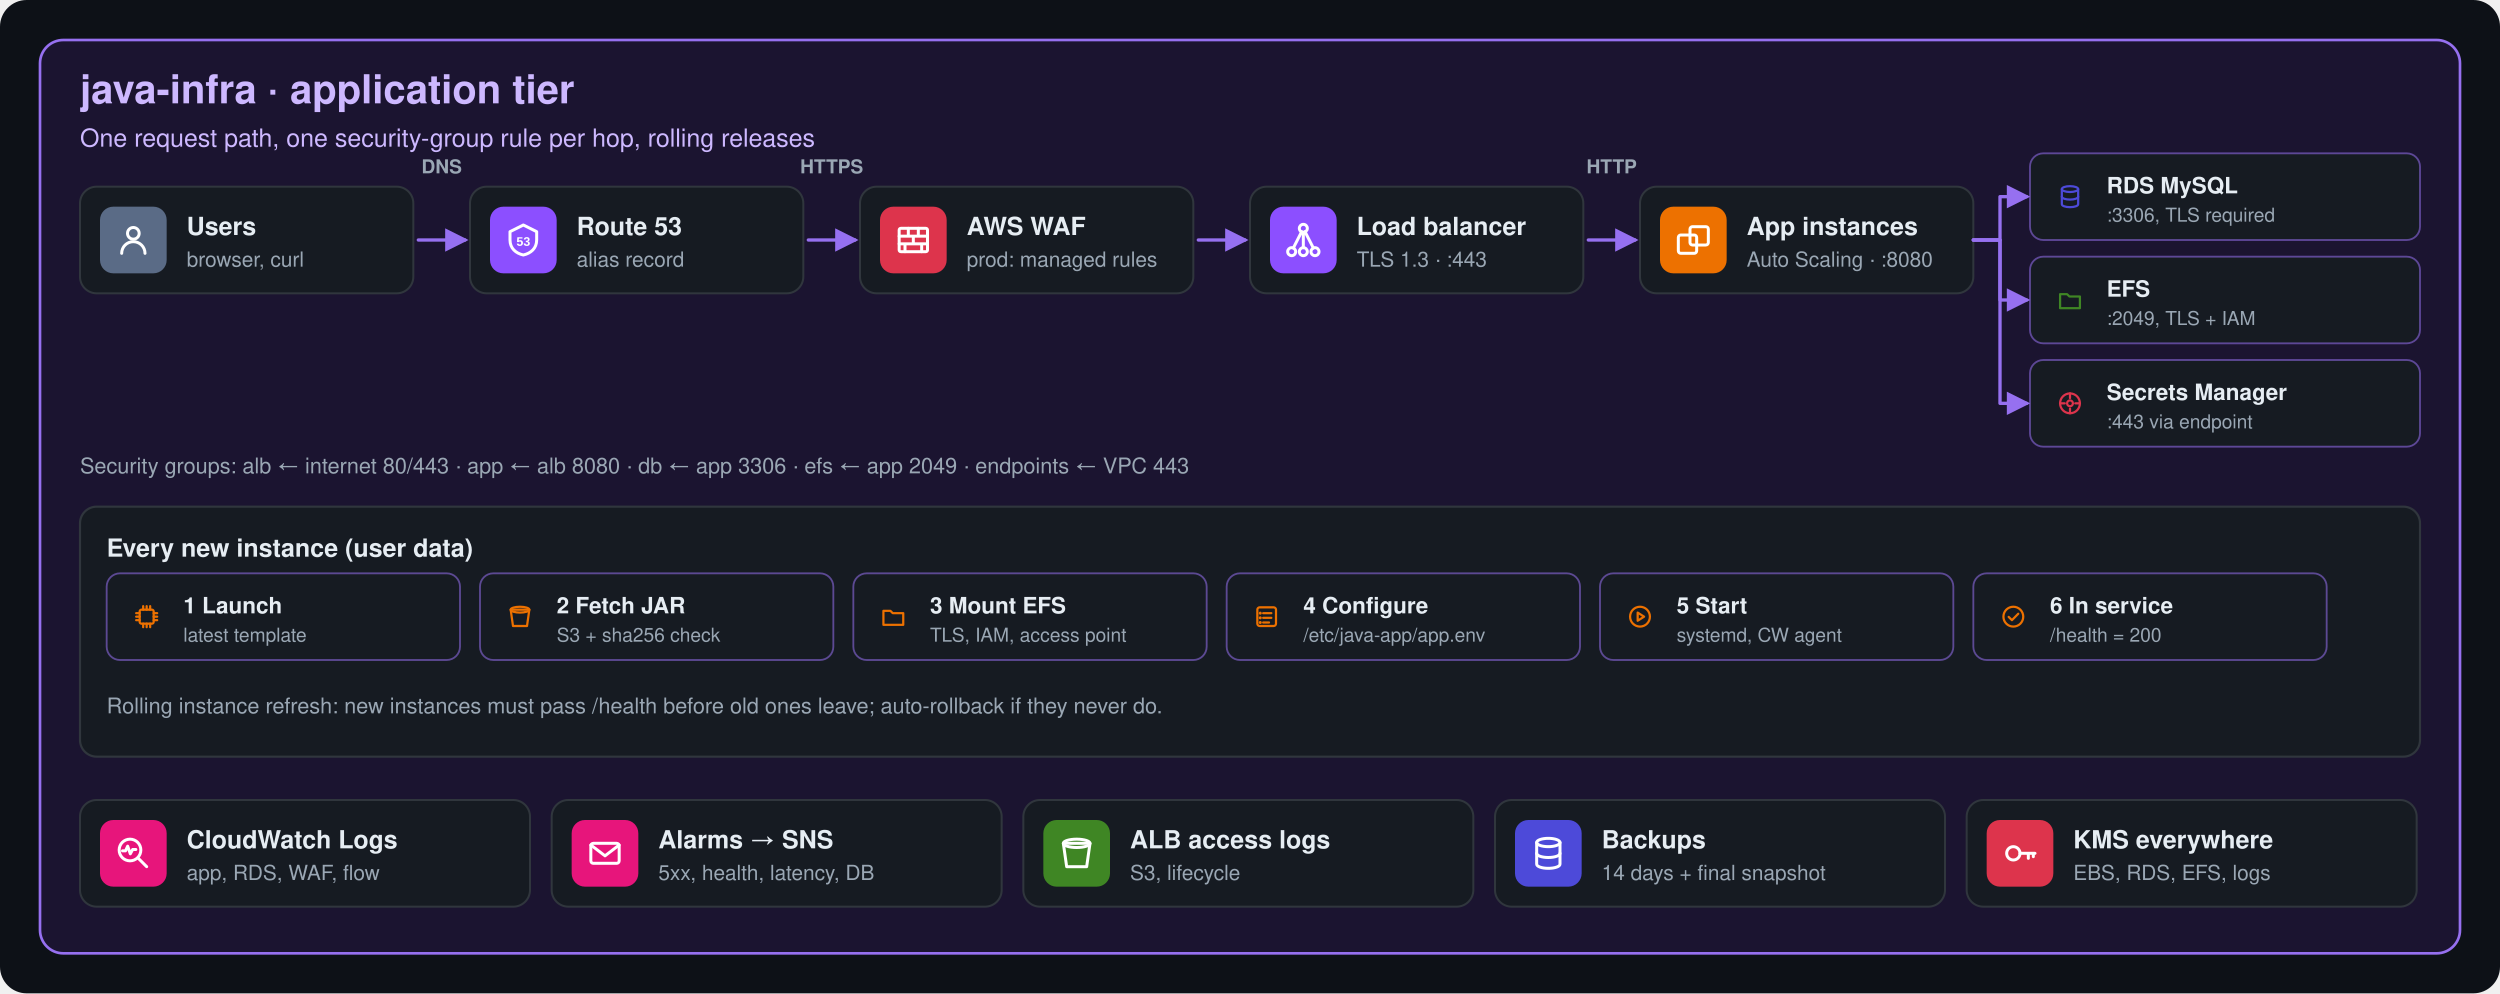
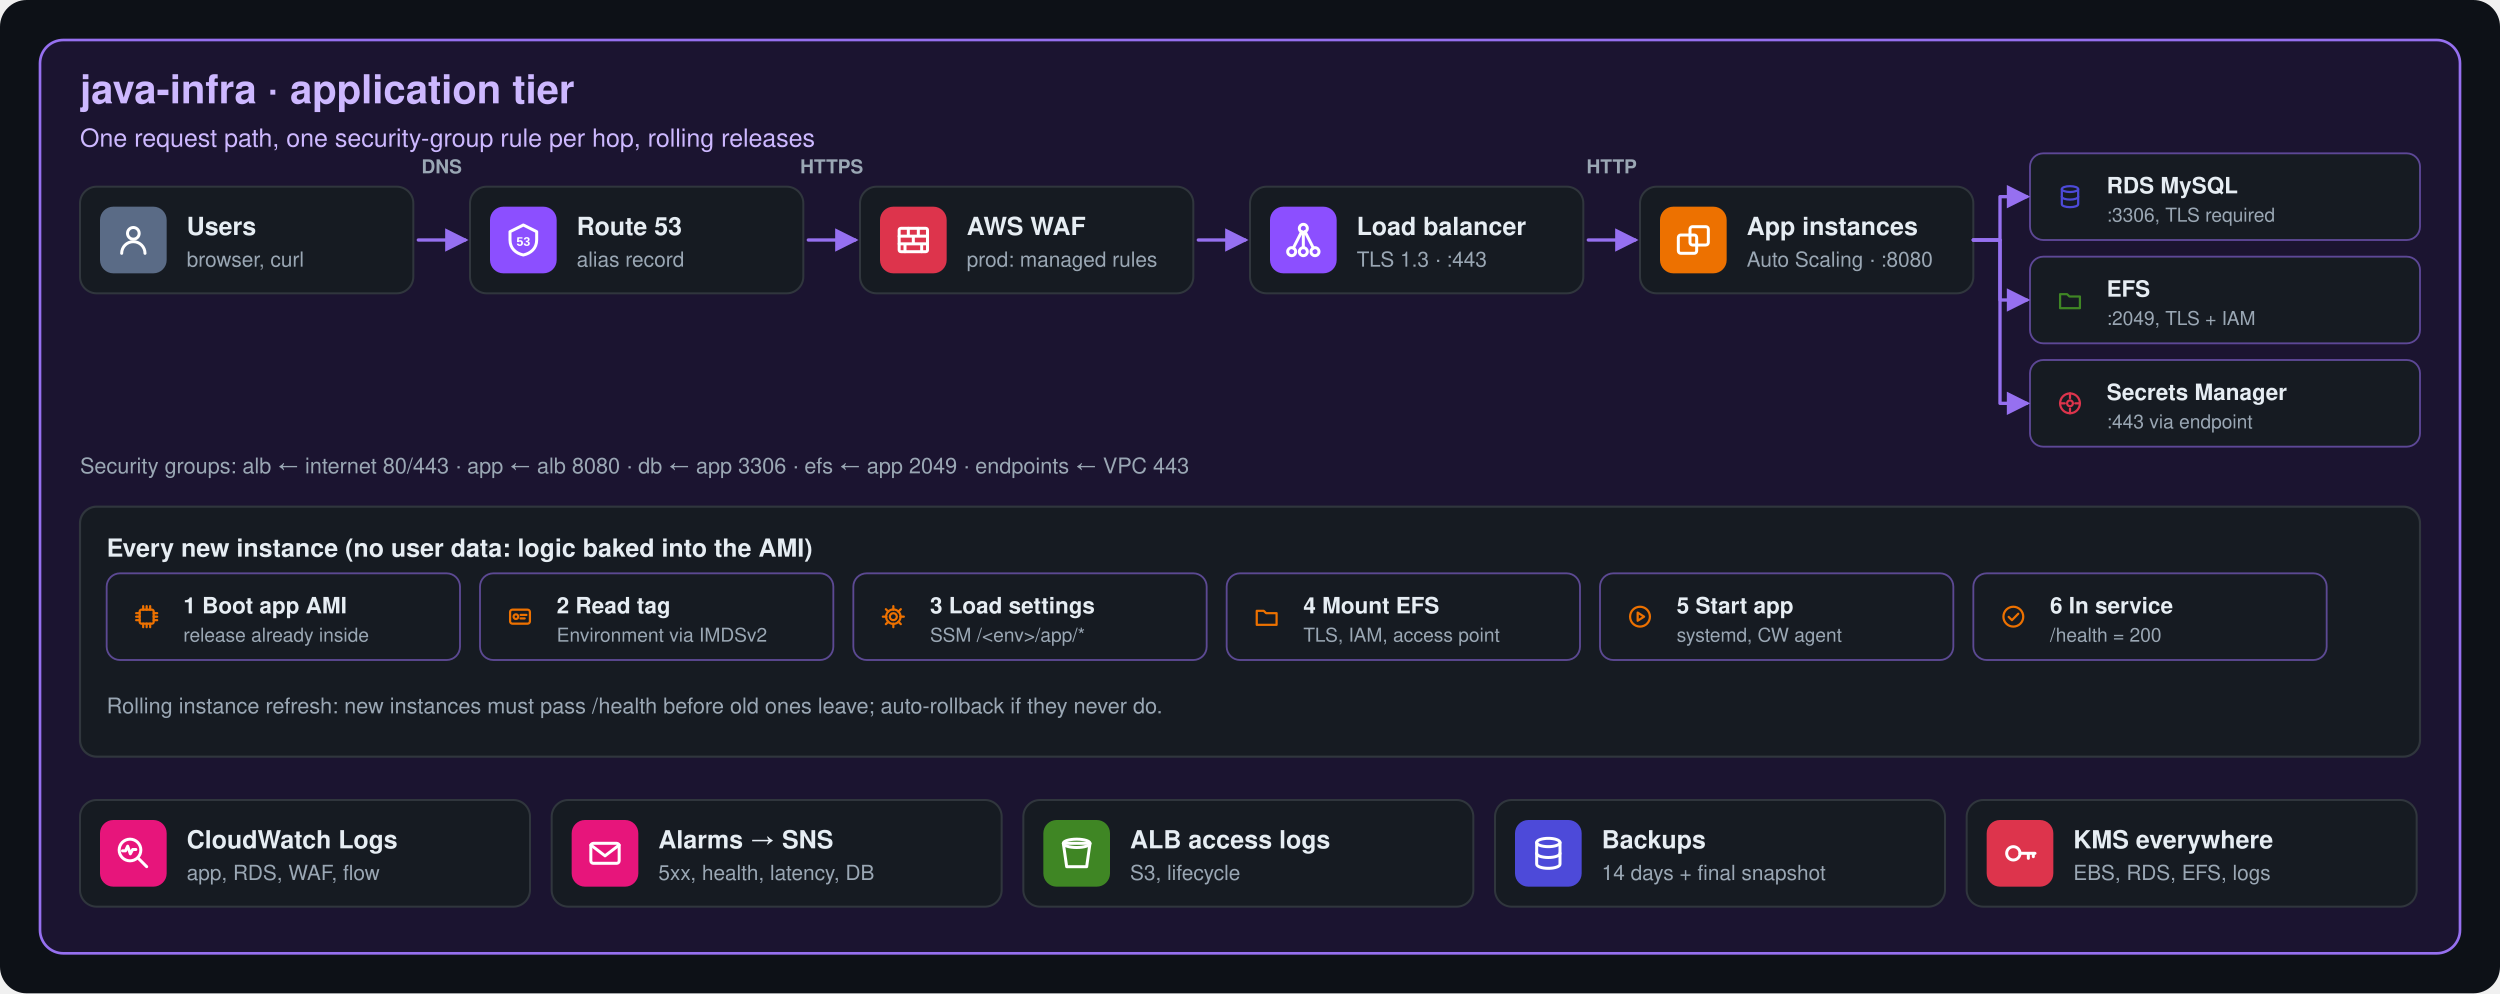
<svg xmlns="http://www.w3.org/2000/svg" width="1500" height="596" viewBox="0 0 1500 596" role="img" aria-label="Application tier: request path with one security-group rule per hop, instance boot steps and observability.">
  <defs>
    <marker id="m9670F0" viewBox="0 0 10 10" refX="8.5" refY="5" markerWidth="7" markerHeight="7" orient="auto-start-reverse">
      <path d="M0,0 L10,5 L0,10 z" fill="#9670F0" />
    </marker>
  </defs>
  <rect width="1500" height="596" rx="16" fill="#0D1117" />
  <rect x="24" y="24" width="1452" height="548" rx="14" fill="#1B1430" stroke="#9670F0" stroke-width="1.6" />
  <text x="48" y="62" font-family="-apple-system, BlinkMacSystemFont, 'Segoe UI', Helvetica, Arial, sans-serif" font-size="24" font-weight="700" fill="#CDB8FF" text-anchor="start">java-infra · application tier</text>
  <text x="48" y="88" font-family="-apple-system, BlinkMacSystemFont, 'Segoe UI', Helvetica, Arial, sans-serif" font-size="15" font-weight="400" fill="#CDB8FF" text-anchor="start">One request path, one security-group rule per hop, rolling releases</text>
  <rect x="48" y="112" width="200" height="64" rx="10" fill="#161B22" stroke="#30363D" stroke-width="1.2" />
  <rect x="60" y="124.0" width="40" height="40" rx="8.0" fill="#5A6B86" />
  <g transform="translate(68.0,132.0) scale(1.0)" fill="none" stroke="#FFFFFF" stroke-width="1.8" stroke-linecap="round" stroke-linejoin="round">
    <circle cx="12" cy="8" r="3.5" />
    <path d="M5 20a7 7 0 0 1 14 0" />
  </g>
  <text x="112" y="141.0" font-family="-apple-system, BlinkMacSystemFont, 'Segoe UI', Helvetica, Arial, sans-serif" font-size="15" font-weight="600" fill="#E6EDF3" text-anchor="start">Users</text>
  <text x="112" y="160.0" font-family="-apple-system, BlinkMacSystemFont, 'Segoe UI', Helvetica, Arial, sans-serif" font-size="12.5" font-weight="400" fill="#9AA7B4" text-anchor="start">browser, curl</text>
  <polyline points="251,144 279,144" fill="none" stroke="#9670F0" stroke-width="2" stroke-linecap="round" stroke-linejoin="round" marker-end="url(#m9670F0)" />
  <text x="265" y="104" font-family="-apple-system, BlinkMacSystemFont, 'Segoe UI', Helvetica, Arial, sans-serif" font-size="11.5" font-weight="600" fill="#9AA7B4" text-anchor="middle">DNS</text>
  <rect x="282" y="112" width="200" height="64" rx="10" fill="#161B22" stroke="#30363D" stroke-width="1.2" />
  <rect x="294" y="124.0" width="40" height="40" rx="8.0" fill="#8C4FFF" />
  <g transform="translate(302.0,132.0) scale(1.0)" fill="none" stroke="#FFFFFF" stroke-width="1.8" stroke-linecap="round" stroke-linejoin="round">
    <path d="M12 3l8 4v5c0 5-3.5 8-8 9-4.5-1-8-4-8-9V7z" />
    <text x="12" y="15.5" font-size="7.5" font-weight="700" text-anchor="middle" fill="#fff" stroke="none" font-family="Arial">53</text>
  </g>
  <text x="346" y="141.0" font-family="-apple-system, BlinkMacSystemFont, 'Segoe UI', Helvetica, Arial, sans-serif" font-size="15" font-weight="600" fill="#E6EDF3" text-anchor="start">Route 53</text>
  <text x="346" y="160.0" font-family="-apple-system, BlinkMacSystemFont, 'Segoe UI', Helvetica, Arial, sans-serif" font-size="12.5" font-weight="400" fill="#9AA7B4" text-anchor="start">alias record</text>
  <polyline points="485,144 513,144" fill="none" stroke="#9670F0" stroke-width="2" stroke-linecap="round" stroke-linejoin="round" marker-end="url(#m9670F0)" />
  <text x="499" y="104" font-family="-apple-system, BlinkMacSystemFont, 'Segoe UI', Helvetica, Arial, sans-serif" font-size="11.5" font-weight="600" fill="#9AA7B4" text-anchor="middle">HTTPS</text>
  <rect x="516" y="112" width="200" height="64" rx="10" fill="#161B22" stroke="#30363D" stroke-width="1.2" />
  <rect x="528" y="124.0" width="40" height="40" rx="8.0" fill="#DD344C" />
  <g transform="translate(536.0,132.0) scale(1.0)" fill="none" stroke="#FFFFFF" stroke-width="1.8" stroke-linecap="round" stroke-linejoin="round">
    <rect x="3.5" y="5" width="17" height="14" rx="1" />
    <path d="M3.5 9.7h17M3.5 14.3h17M9 5v4.7M15 5v4.7M12 9.7v4.6M7 14.3V19M17 14.3V19" />
  </g>
  <text x="580" y="141.0" font-family="-apple-system, BlinkMacSystemFont, 'Segoe UI', Helvetica, Arial, sans-serif" font-size="15" font-weight="600" fill="#E6EDF3" text-anchor="start">AWS WAF</text>
  <text x="580" y="160.0" font-family="-apple-system, BlinkMacSystemFont, 'Segoe UI', Helvetica, Arial, sans-serif" font-size="12.5" font-weight="400" fill="#9AA7B4" text-anchor="start">prod: managed rules</text>
  <polyline points="719,144 747,144" fill="none" stroke="#9670F0" stroke-width="2" stroke-linecap="round" stroke-linejoin="round" marker-end="url(#m9670F0)" />
  <rect x="750" y="112" width="200" height="64" rx="10" fill="#161B22" stroke="#30363D" stroke-width="1.2" />
  <rect x="762" y="124.0" width="40" height="40" rx="8.0" fill="#8C4FFF" />
  <g transform="translate(770.0,132.0) scale(1.0)" fill="none" stroke="#FFFFFF" stroke-width="1.8" stroke-linecap="round" stroke-linejoin="round">
    <circle cx="12" cy="5" r="2.4" />
    <circle cx="5" cy="19" r="2.4" />
    <circle cx="12" cy="19" r="2.4" />
    <circle cx="19" cy="19" r="2.4" />
    <path d="M12 7.4v9.2M11 7l-5 9.8M13 7l5 9.8" />
  </g>
  <text x="814" y="141.0" font-family="-apple-system, BlinkMacSystemFont, 'Segoe UI', Helvetica, Arial, sans-serif" font-size="15" font-weight="600" fill="#E6EDF3" text-anchor="start">Load balancer</text>
  <text x="814" y="160.0" font-family="-apple-system, BlinkMacSystemFont, 'Segoe UI', Helvetica, Arial, sans-serif" font-size="12.5" font-weight="400" fill="#9AA7B4" text-anchor="start">TLS 1.3 · :443</text>
  <polyline points="953,144 981,144" fill="none" stroke="#9670F0" stroke-width="2" stroke-linecap="round" stroke-linejoin="round" marker-end="url(#m9670F0)" />
  <text x="967" y="104" font-family="-apple-system, BlinkMacSystemFont, 'Segoe UI', Helvetica, Arial, sans-serif" font-size="11.5" font-weight="600" fill="#9AA7B4" text-anchor="middle">HTTP</text>
  <rect x="984" y="112" width="200" height="64" rx="10" fill="#161B22" stroke="#30363D" stroke-width="1.2" />
  <rect x="996" y="124.0" width="40" height="40" rx="8.0" fill="#ED7100" />
  <g transform="translate(1004.0,132.0) scale(1.0)" fill="none" stroke="#FFFFFF" stroke-width="1.8" stroke-linecap="round" stroke-linejoin="round">
    <rect x="3" y="9" width="11" height="11" rx="1.5" />
    <rect x="10" y="4" width="11" height="11" rx="1.5" />
  </g>
  <text x="1048" y="141.0" font-family="-apple-system, BlinkMacSystemFont, 'Segoe UI', Helvetica, Arial, sans-serif" font-size="15" font-weight="600" fill="#E6EDF3" text-anchor="start">App instances</text>
  <text x="1048" y="160.0" font-family="-apple-system, BlinkMacSystemFont, 'Segoe UI', Helvetica, Arial, sans-serif" font-size="12.5" font-weight="400" fill="#9AA7B4" text-anchor="start">Auto Scaling · :8080</text>
  <rect x="1218" y="92" width="234" height="52" rx="8" fill="#161B22" stroke="#9670F0" stroke-opacity="0.55" stroke-width="1.1" />
  <g transform="translate(1233.6,109.6) scale(0.7)" fill="none" stroke="#4D4AD9" stroke-width="1.9" stroke-linecap="round" stroke-linejoin="round">
    <ellipse cx="12" cy="5.5" rx="7" ry="2.5" />
    <path d="M5 5.5v13c0 1.4 3.1 2.5 7 2.5s7-1.1 7-2.5v-13" />
    <path d="M5 12c0 1.4 3.1 2.5 7 2.5s7-1.1 7-2.5" />
  </g>
  <text x="1264" y="116" font-family="-apple-system, BlinkMacSystemFont, 'Segoe UI', Helvetica, Arial, sans-serif" font-size="13.5" font-weight="600" fill="#E6EDF3" text-anchor="start">RDS MySQL</text>
  <text x="1264" y="133" font-family="-apple-system, BlinkMacSystemFont, 'Segoe UI', Helvetica, Arial, sans-serif" font-size="11.5" font-weight="400" fill="#9AA7B4" text-anchor="start">:3306, TLS required</text>
  <polyline points="1184,144 1200,144 1200,118 1216,118" fill="none" stroke="#9670F0" stroke-width="2" stroke-linecap="round" stroke-linejoin="round" marker-end="url(#m9670F0)" />
  <rect x="1218" y="154" width="234" height="52" rx="8" fill="#161B22" stroke="#9670F0" stroke-opacity="0.55" stroke-width="1.1" />
  <g transform="translate(1233.6,171.6) scale(0.7)" fill="none" stroke="#3F8624" stroke-width="1.9" stroke-linecap="round" stroke-linejoin="round">
    <path d="M3.5 7h6l2 2h9v10h-17z" />
  </g>
  <text x="1264" y="178" font-family="-apple-system, BlinkMacSystemFont, 'Segoe UI', Helvetica, Arial, sans-serif" font-size="13.5" font-weight="600" fill="#E6EDF3" text-anchor="start">EFS</text>
  <text x="1264" y="195" font-family="-apple-system, BlinkMacSystemFont, 'Segoe UI', Helvetica, Arial, sans-serif" font-size="11.5" font-weight="400" fill="#9AA7B4" text-anchor="start">:2049, TLS + IAM</text>
  <polyline points="1184,144 1200,144 1200,180 1216,180" fill="none" stroke="#9670F0" stroke-width="2" stroke-linecap="round" stroke-linejoin="round" marker-end="url(#m9670F0)" />
  <rect x="1218" y="216" width="234" height="52" rx="8" fill="#161B22" stroke="#9670F0" stroke-opacity="0.55" stroke-width="1.1" />
  <g transform="translate(1233.6,233.6) scale(0.7)" fill="none" stroke="#DD344C" stroke-width="1.9" stroke-linecap="round" stroke-linejoin="round">
    <circle cx="12" cy="12" r="8.5" />
    <circle cx="12" cy="12" r="2.5" />
    <path d="M12 3.5v4M12 16.5v4M3.5 12h4M16.5 12h4" />
  </g>
  <text x="1264" y="240" font-family="-apple-system, BlinkMacSystemFont, 'Segoe UI', Helvetica, Arial, sans-serif" font-size="13.5" font-weight="600" fill="#E6EDF3" text-anchor="start">Secrets Manager</text>
  <text x="1264" y="257" font-family="-apple-system, BlinkMacSystemFont, 'Segoe UI', Helvetica, Arial, sans-serif" font-size="11.5" font-weight="400" fill="#9AA7B4" text-anchor="start">:443 via endpoint</text>
  <polyline points="1184,144 1200,144 1200,242 1216,242" fill="none" stroke="#9670F0" stroke-width="2" stroke-linecap="round" stroke-linejoin="round" marker-end="url(#m9670F0)" />
  <text x="48" y="284" font-family="-apple-system, BlinkMacSystemFont, 'Segoe UI', Helvetica, Arial, sans-serif" font-size="13" font-weight="400" fill="#9AA7B4" text-anchor="start">Security groups: alb ← internet 80/443 · app ← alb 8080 · db ← app 3306 · efs ← app 2049 · endpoints ← VPC 443</text>
  <rect x="48" y="304" width="1404" height="150" rx="10" fill="#161B22" stroke="#30363D" stroke-width="1.3" />
-   <text x="64" y="334" font-family="-apple-system, BlinkMacSystemFont, 'Segoe UI', Helvetica, Arial, sans-serif" font-size="15" font-weight="700" fill="#E6EDF3" text-anchor="start">Every new instance (user data)</text>
+   <text x="64" y="334" font-family="-apple-system, BlinkMacSystemFont, 'Segoe UI', Helvetica, Arial, sans-serif" font-size="15" font-weight="700" fill="#E6EDF3" text-anchor="start">Every new instance (no user data: logic baked into the AMI)</text>
  <rect x="64" y="344" width="212" height="52" rx="8" fill="#161B22" stroke="#9670F0" stroke-opacity="0.55" stroke-width="1.1" />
  <g transform="translate(79.6,361.6) scale(0.7)" fill="none" stroke="#ED7100" stroke-width="1.9" stroke-linecap="round" stroke-linejoin="round">
    <rect x="6" y="6" width="12" height="12" rx="1.5" />
    <path d="M9 6V3M12 6V3M15 6V3M9 21v-3M12 21v-3M15 21v-3M6 9H3M6 12H3M6 15H3M21 9h-3M21 12h-3M21 15h-3" />
  </g>
-   <text x="110" y="368" font-family="-apple-system, BlinkMacSystemFont, 'Segoe UI', Helvetica, Arial, sans-serif" font-size="13.5" font-weight="600" fill="#E6EDF3" text-anchor="start">1 Launch</text>
-   <text x="110" y="385" font-family="-apple-system, BlinkMacSystemFont, 'Segoe UI', Helvetica, Arial, sans-serif" font-size="11.5" font-weight="400" fill="#9AA7B4" text-anchor="start">latest template</text>
+   <text x="110" y="368" font-family="-apple-system, BlinkMacSystemFont, 'Segoe UI', Helvetica, Arial, sans-serif" font-size="13.5" font-weight="600" fill="#E6EDF3" text-anchor="start">1 Boot app AMI</text>
+   <text x="110" y="385" font-family="-apple-system, BlinkMacSystemFont, 'Segoe UI', Helvetica, Arial, sans-serif" font-size="11.5" font-weight="400" fill="#9AA7B4" text-anchor="start">release already inside</text>
  <rect x="288" y="344" width="212" height="52" rx="8" fill="#161B22" stroke="#9670F0" stroke-opacity="0.55" stroke-width="1.1" />
  <g transform="translate(303.6,361.6) scale(0.7)" fill="none" stroke="#ED7100" stroke-width="1.9" stroke-linecap="round" stroke-linejoin="round">
-     <path d="M4 6h16l-2 14H6z" />
-     <ellipse cx="12" cy="6" rx="8" ry="2.5" />
+     <rect x="3.5" y="6" width="17" height="12" rx="2" />
+     <circle cx="8.5" cy="12" r="2" />
+     <path d="M12.5 10.5h5M12.5 13.5h3.5" />
  </g>
-   <text x="334" y="368" font-family="-apple-system, BlinkMacSystemFont, 'Segoe UI', Helvetica, Arial, sans-serif" font-size="13.5" font-weight="600" fill="#E6EDF3" text-anchor="start">2 Fetch JAR</text>
-   <text x="334" y="385" font-family="-apple-system, BlinkMacSystemFont, 'Segoe UI', Helvetica, Arial, sans-serif" font-size="11.5" font-weight="400" fill="#9AA7B4" text-anchor="start">S3 + sha256 check</text>
+   <text x="334" y="368" font-family="-apple-system, BlinkMacSystemFont, 'Segoe UI', Helvetica, Arial, sans-serif" font-size="13.5" font-weight="600" fill="#E6EDF3" text-anchor="start">2 Read tag</text>
+   <text x="334" y="385" font-family="-apple-system, BlinkMacSystemFont, 'Segoe UI', Helvetica, Arial, sans-serif" font-size="11.5" font-weight="400" fill="#9AA7B4" text-anchor="start">Environment via IMDSv2</text>
  <rect x="512" y="344" width="212" height="52" rx="8" fill="#161B22" stroke="#9670F0" stroke-opacity="0.55" stroke-width="1.1" />
  <g transform="translate(527.6,361.6) scale(0.7)" fill="none" stroke="#ED7100" stroke-width="1.9" stroke-linecap="round" stroke-linejoin="round">
+     <circle cx="12" cy="12" r="3" />
+     <path d="M12 3v3M12 18v3M3 12h3M18 12h3M5.6 5.6l2.1 2.1M16.3 16.3l2.1 2.1M5.6 18.4l2.1-2.1M16.3 7.7l2.1-2.1" />
+     <circle cx="12" cy="12" r="6.2" />
+   </g>
+   <text x="558" y="368" font-family="-apple-system, BlinkMacSystemFont, 'Segoe UI', Helvetica, Arial, sans-serif" font-size="13.5" font-weight="600" fill="#E6EDF3" text-anchor="start">3 Load settings</text>
+   <text x="558" y="385" font-family="-apple-system, BlinkMacSystemFont, 'Segoe UI', Helvetica, Arial, sans-serif" font-size="11.5" font-weight="400" fill="#9AA7B4" text-anchor="start">SSM /&lt;env&gt;/app/*</text>
+   <rect x="736" y="344" width="212" height="52" rx="8" fill="#161B22" stroke="#9670F0" stroke-opacity="0.55" stroke-width="1.1" />
+   <g transform="translate(751.6,361.6) scale(0.7)" fill="none" stroke="#ED7100" stroke-width="1.9" stroke-linecap="round" stroke-linejoin="round">
    <path d="M3.5 7h6l2 2h9v10h-17z" />
  </g>
-   <text x="558" y="368" font-family="-apple-system, BlinkMacSystemFont, 'Segoe UI', Helvetica, Arial, sans-serif" font-size="13.5" font-weight="600" fill="#E6EDF3" text-anchor="start">3 Mount EFS</text>
-   <text x="558" y="385" font-family="-apple-system, BlinkMacSystemFont, 'Segoe UI', Helvetica, Arial, sans-serif" font-size="11.5" font-weight="400" fill="#9AA7B4" text-anchor="start">TLS, IAM, access point</text>
-   <rect x="736" y="344" width="212" height="52" rx="8" fill="#161B22" stroke="#9670F0" stroke-opacity="0.55" stroke-width="1.1" />
-   <g transform="translate(751.6,361.6) scale(0.7)" fill="none" stroke="#ED7100" stroke-width="1.9" stroke-linecap="round" stroke-linejoin="round">
-     <rect x="4" y="4" width="16" height="16" rx="2" />
-     <path d="M9 9h7M9 13h7M9 17h5" />
-     <path d="M6.5 9h0M6.5 13h0M6.5 17h0" stroke-width="2.6" />
-   </g>
-   <text x="782" y="368" font-family="-apple-system, BlinkMacSystemFont, 'Segoe UI', Helvetica, Arial, sans-serif" font-size="13.5" font-weight="600" fill="#E6EDF3" text-anchor="start">4 Configure</text>
-   <text x="782" y="385" font-family="-apple-system, BlinkMacSystemFont, 'Segoe UI', Helvetica, Arial, sans-serif" font-size="11.5" font-weight="400" fill="#9AA7B4" text-anchor="start">/etc/java-app/app.env</text>
+   <text x="782" y="368" font-family="-apple-system, BlinkMacSystemFont, 'Segoe UI', Helvetica, Arial, sans-serif" font-size="13.5" font-weight="600" fill="#E6EDF3" text-anchor="start">4 Mount EFS</text>
+   <text x="782" y="385" font-family="-apple-system, BlinkMacSystemFont, 'Segoe UI', Helvetica, Arial, sans-serif" font-size="11.5" font-weight="400" fill="#9AA7B4" text-anchor="start">TLS, IAM, access point</text>
  <rect x="960" y="344" width="212" height="52" rx="8" fill="#161B22" stroke="#9670F0" stroke-opacity="0.55" stroke-width="1.1" />
  <g transform="translate(975.6,361.6) scale(0.7)" fill="none" stroke="#ED7100" stroke-width="1.9" stroke-linecap="round" stroke-linejoin="round">
    <circle cx="12" cy="12" r="8.5" />
    <path d="M10 8.5l5.5 3.5-5.5 3.5z" />
  </g>
-   <text x="1006" y="368" font-family="-apple-system, BlinkMacSystemFont, 'Segoe UI', Helvetica, Arial, sans-serif" font-size="13.5" font-weight="600" fill="#E6EDF3" text-anchor="start">5 Start</text>
+   <text x="1006" y="368" font-family="-apple-system, BlinkMacSystemFont, 'Segoe UI', Helvetica, Arial, sans-serif" font-size="13.5" font-weight="600" fill="#E6EDF3" text-anchor="start">5 Start app</text>
  <text x="1006" y="385" font-family="-apple-system, BlinkMacSystemFont, 'Segoe UI', Helvetica, Arial, sans-serif" font-size="11.5" font-weight="400" fill="#9AA7B4" text-anchor="start">systemd, CW agent</text>
  <rect x="1184" y="344" width="212" height="52" rx="8" fill="#161B22" stroke="#9670F0" stroke-opacity="0.55" stroke-width="1.1" />
  <g transform="translate(1199.6,361.6) scale(0.7)" fill="none" stroke="#ED7100" stroke-width="1.9" stroke-linecap="round" stroke-linejoin="round">
    <circle cx="12" cy="12" r="8.5" />
    <path d="M8 12.2l2.8 2.8L16.2 9.5" />
  </g>
  <text x="1230" y="368" font-family="-apple-system, BlinkMacSystemFont, 'Segoe UI', Helvetica, Arial, sans-serif" font-size="13.5" font-weight="600" fill="#E6EDF3" text-anchor="start">6 In service</text>
  <text x="1230" y="385" font-family="-apple-system, BlinkMacSystemFont, 'Segoe UI', Helvetica, Arial, sans-serif" font-size="11.5" font-weight="400" fill="#9AA7B4" text-anchor="start">/health = 200</text>
  <text x="64" y="428" font-family="-apple-system, BlinkMacSystemFont, 'Segoe UI', Helvetica, Arial, sans-serif" font-size="13" font-weight="400" fill="#9AA7B4" text-anchor="start">Rolling instance refresh: new instances must pass /health before old ones leave; auto-rollback if they never do.</text>
  <rect x="48" y="480" width="270" height="64" rx="10" fill="#161B22" stroke="#30363D" stroke-width="1.2" />
  <rect x="60" y="492.0" width="40" height="40" rx="8.0" fill="#E7157B" />
  <g transform="translate(68.0,500.0) scale(1.0)" fill="none" stroke="#FFFFFF" stroke-width="1.8" stroke-linecap="round" stroke-linejoin="round">
    <circle cx="10" cy="10" r="6.5" />
    <path d="M14.8 14.8L20 20" />
    <path d="M5.5 10.5h1.8l1.3-2.8 1.6 4.6 1.4-2.6h1.9" />
  </g>
  <text x="112" y="509.0" font-family="-apple-system, BlinkMacSystemFont, 'Segoe UI', Helvetica, Arial, sans-serif" font-size="15" font-weight="600" fill="#E6EDF3" text-anchor="start">CloudWatch Logs</text>
  <text x="112" y="528.0" font-family="-apple-system, BlinkMacSystemFont, 'Segoe UI', Helvetica, Arial, sans-serif" font-size="12.5" font-weight="400" fill="#9AA7B4" text-anchor="start">app, RDS, WAF, flow</text>
  <rect x="331" y="480" width="270" height="64" rx="10" fill="#161B22" stroke="#30363D" stroke-width="1.2" />
  <rect x="343" y="492.0" width="40" height="40" rx="8.0" fill="#E7157B" />
  <g transform="translate(351.0,500.0) scale(1.0)" fill="none" stroke="#FFFFFF" stroke-width="1.8" stroke-linecap="round" stroke-linejoin="round">
    <rect x="3.5" y="6" width="17" height="12" rx="1.5" />
    <path d="M3.5 7l8.5 6.5L20.5 7" />
  </g>
  <text x="395" y="509.0" font-family="-apple-system, BlinkMacSystemFont, 'Segoe UI', Helvetica, Arial, sans-serif" font-size="15" font-weight="600" fill="#E6EDF3" text-anchor="start">Alarms → SNS</text>
  <text x="395" y="528.0" font-family="-apple-system, BlinkMacSystemFont, 'Segoe UI', Helvetica, Arial, sans-serif" font-size="12.5" font-weight="400" fill="#9AA7B4" text-anchor="start">5xx, health, latency, DB</text>
  <rect x="614" y="480" width="270" height="64" rx="10" fill="#161B22" stroke="#30363D" stroke-width="1.2" />
  <rect x="626" y="492.0" width="40" height="40" rx="8.0" fill="#3F8624" />
  <g transform="translate(634.0,500.0) scale(1.0)" fill="none" stroke="#FFFFFF" stroke-width="1.8" stroke-linecap="round" stroke-linejoin="round">
    <path d="M4 6h16l-2 14H6z" />
    <ellipse cx="12" cy="6" rx="8" ry="2.5" />
  </g>
  <text x="678" y="509.0" font-family="-apple-system, BlinkMacSystemFont, 'Segoe UI', Helvetica, Arial, sans-serif" font-size="15" font-weight="600" fill="#E6EDF3" text-anchor="start">ALB access logs</text>
  <text x="678" y="528.0" font-family="-apple-system, BlinkMacSystemFont, 'Segoe UI', Helvetica, Arial, sans-serif" font-size="12.5" font-weight="400" fill="#9AA7B4" text-anchor="start">S3, lifecycle</text>
  <rect x="897" y="480" width="270" height="64" rx="10" fill="#161B22" stroke="#30363D" stroke-width="1.2" />
  <rect x="909" y="492.0" width="40" height="40" rx="8.0" fill="#4D4AD9" />
  <g transform="translate(917.0,500.0) scale(1.0)" fill="none" stroke="#FFFFFF" stroke-width="1.8" stroke-linecap="round" stroke-linejoin="round">
    <ellipse cx="12" cy="5.5" rx="7" ry="2.5" />
    <path d="M5 5.5v13c0 1.4 3.1 2.5 7 2.5s7-1.1 7-2.5v-13" />
    <path d="M5 12c0 1.4 3.1 2.5 7 2.5s7-1.1 7-2.5" />
  </g>
  <text x="961" y="509.0" font-family="-apple-system, BlinkMacSystemFont, 'Segoe UI', Helvetica, Arial, sans-serif" font-size="15" font-weight="600" fill="#E6EDF3" text-anchor="start">Backups</text>
  <text x="961" y="528.0" font-family="-apple-system, BlinkMacSystemFont, 'Segoe UI', Helvetica, Arial, sans-serif" font-size="12.5" font-weight="400" fill="#9AA7B4" text-anchor="start">14 days + final snapshot</text>
  <rect x="1180" y="480" width="270" height="64" rx="10" fill="#161B22" stroke="#30363D" stroke-width="1.2" />
  <rect x="1192" y="492.0" width="40" height="40" rx="8.0" fill="#DD344C" />
  <g transform="translate(1200.0,500.0) scale(1.0)" fill="none" stroke="#FFFFFF" stroke-width="1.8" stroke-linecap="round" stroke-linejoin="round">
    <circle cx="8" cy="12" r="4" />
    <path d="M12 12h9M17 12v3M20 12v2" />
  </g>
  <text x="1244" y="509.0" font-family="-apple-system, BlinkMacSystemFont, 'Segoe UI', Helvetica, Arial, sans-serif" font-size="15" font-weight="600" fill="#E6EDF3" text-anchor="start">KMS everywhere</text>
  <text x="1244" y="528.0" font-family="-apple-system, BlinkMacSystemFont, 'Segoe UI', Helvetica, Arial, sans-serif" font-size="12.5" font-weight="400" fill="#9AA7B4" text-anchor="start">EBS, RDS, EFS, logs</text>
</svg>
